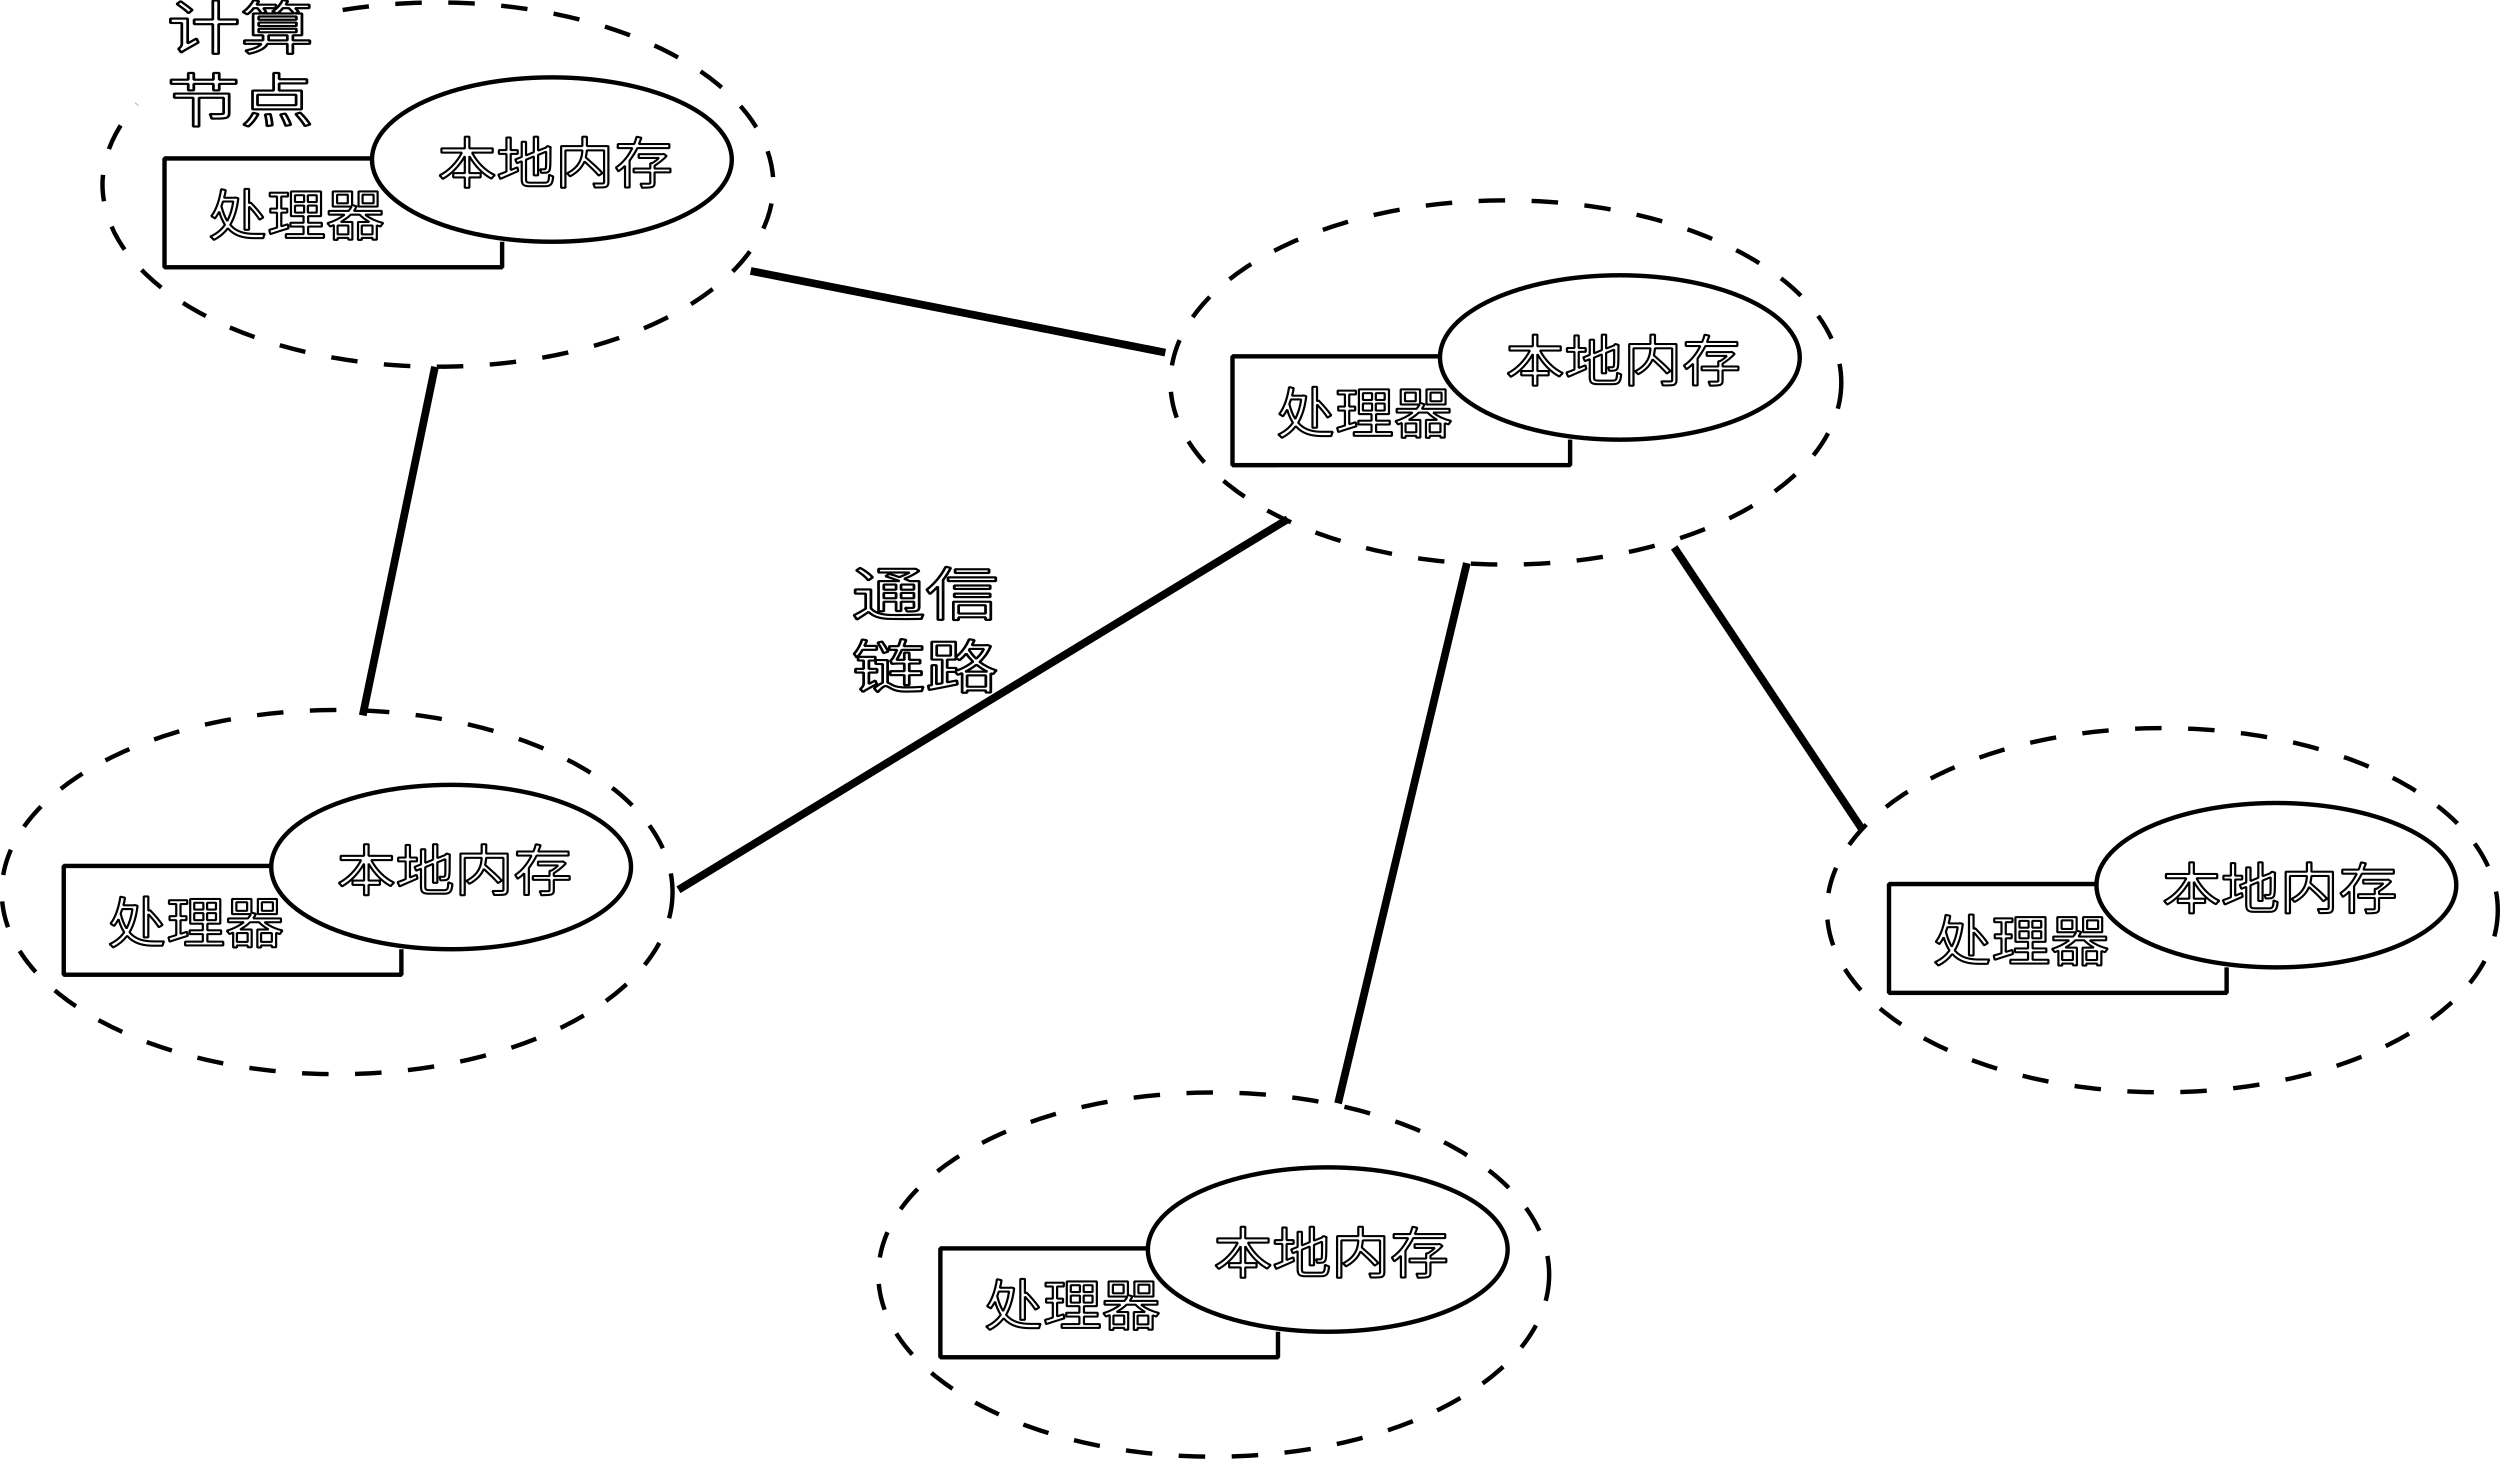
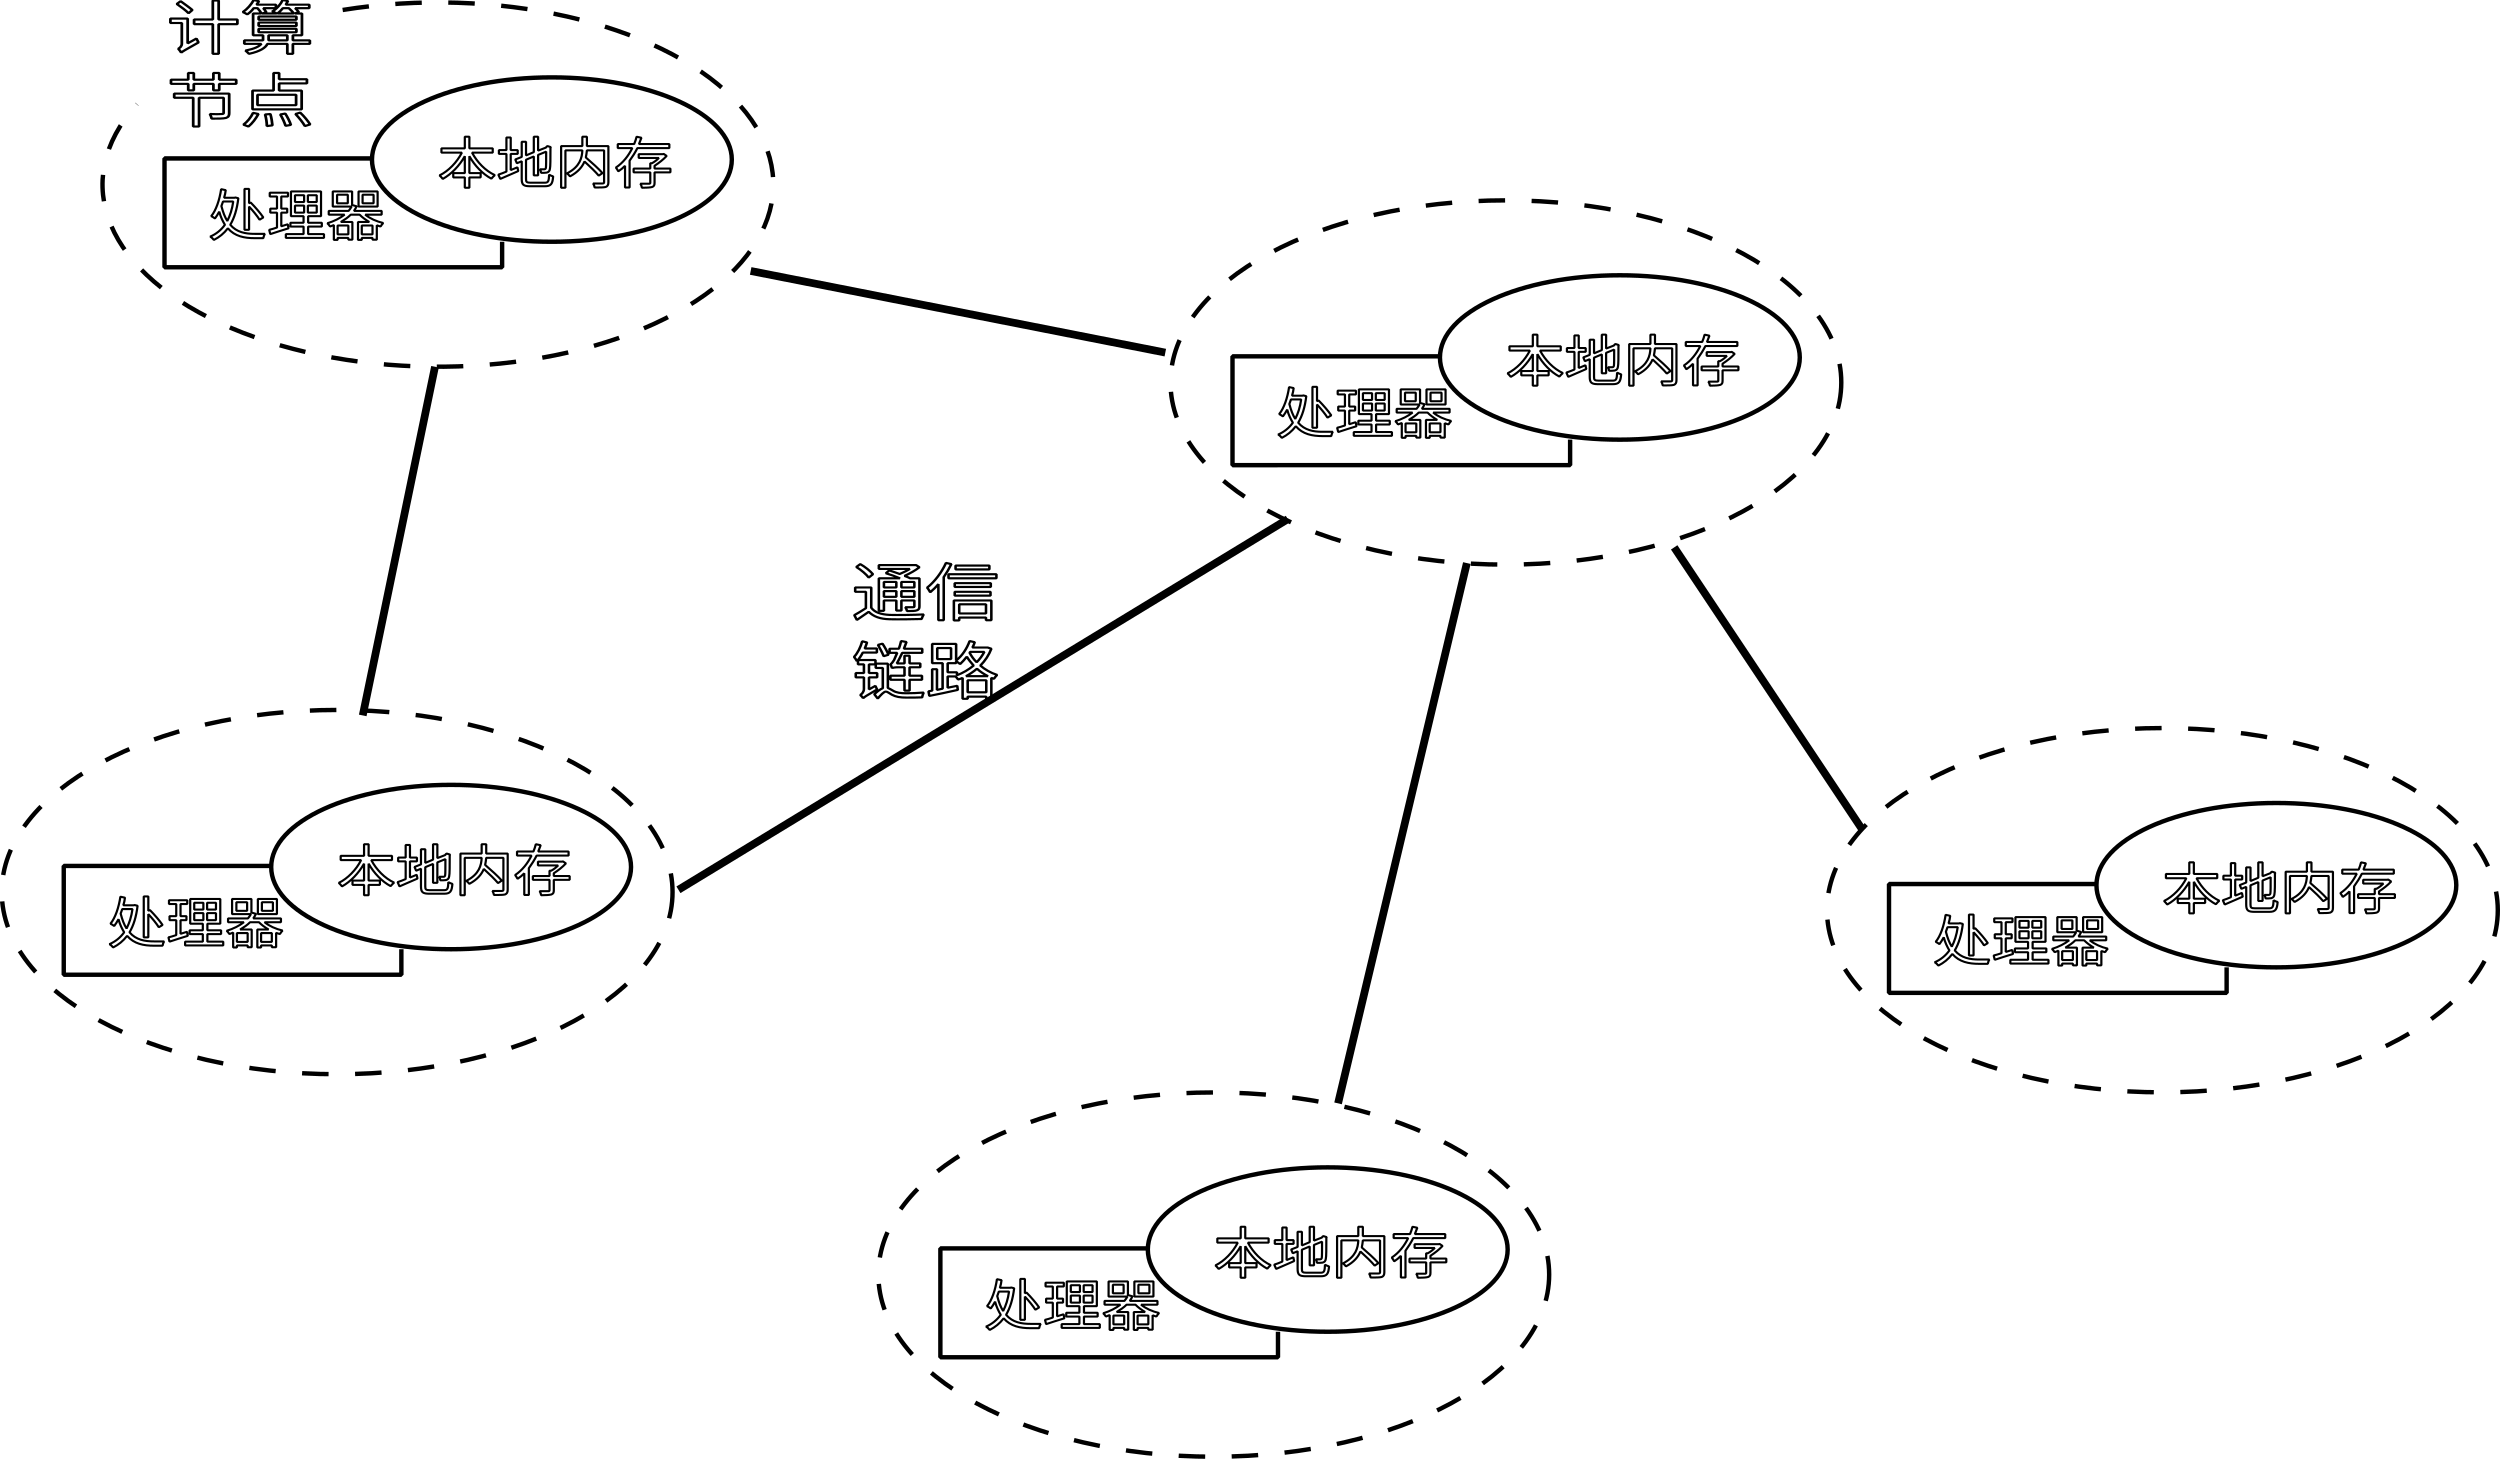
<svg xmlns="http://www.w3.org/2000/svg" width="149.987mm" height="87.524mm" viewBox="0 0 149.987 87.524" version="1.1" id="svg5">
  <defs id="defs2" />
  <g id="layer1" transform="translate(-27.61138,-42.8237)">
    <ellipse style="fill:none;stroke:#000000;stroke-width:0.265;stroke-linejoin:bevel;stroke-dasharray:1.59, 1.59;stroke-dashoffset:0" id="path234" cx="47.839" cy="96.344" rx="20.122" ry="10.927" />
    <ellipse style="fill:none;stroke:#000000;stroke-width:0.265;stroke-linejoin:bevel;stroke-dasharray:none;stroke-dashoffset:0" id="path234-5" cx="54.676" cy="94.842" rx="10.794" ry="4.931" />
    <path style="fill:none;stroke:#000000;stroke-width:0.265;stroke-linejoin:bevel;stroke-dasharray:none;stroke-dashoffset:0" d="M 43.829,94.774 H 31.436 v 6.53 l 20.255,-3.2e-4 v -1.532" id="path1075" />
    <text xml:space="preserve" style="font-size:3.421px;font-family:SimSun;-inkscape-font-specification:SimSun;fill:none;stroke:#000000;stroke-width:0.128;stroke-linejoin:bevel;stroke-dasharray:none;stroke-dashoffset:0" x="33.038" y="102.466" id="text1180" transform="scale(1.030936,0.9699926)">
      <tspan id="tspan1178" style="stroke-width:0.128" x="33.038" y="102.466">处理器</tspan>
    </text>
    <text xml:space="preserve" style="font-size:3.421px;font-family:SimSun;-inkscape-font-specification:SimSun;fill:none;stroke:#000000;stroke-width:0.128;stroke-linejoin:bevel;stroke-dasharray:none;stroke-dashoffset:0" x="46.391" y="99.238" id="text1180-8" transform="scale(1.030936,0.9699926)">
      <tspan id="tspan1178-0" style="stroke-width:0.128" x="46.391" y="99.238">本地内存</tspan>
    </text>
    <ellipse style="fill:none;stroke:#000000;stroke-width:0.265;stroke-linejoin:bevel;stroke-dasharray:1.59, 1.59;stroke-dashoffset:0" id="path234-50" cx="117.957" cy="65.771" rx="20.122" ry="10.927" />
    <ellipse style="fill:none;stroke:#000000;stroke-width:0.265;stroke-linejoin:bevel;stroke-dasharray:none;stroke-dashoffset:0" id="path234-5-5" cx="124.795" cy="64.27" rx="10.794" ry="4.931" />
    <path style="fill:none;stroke:#000000;stroke-width:0.265;stroke-linejoin:bevel;stroke-dasharray:none;stroke-dashoffset:0" d="m 113.948,64.201 h -12.393 v 6.53 l 20.255,-3.2e-4 v -1.532" id="path1075-7" />
    <text xml:space="preserve" style="font-size:3.421px;font-family:SimSun;-inkscape-font-specification:SimSun;fill:none;stroke:#000000;stroke-width:0.128;stroke-linejoin:bevel;stroke-dasharray:none;stroke-dashoffset:0" x="101.052" y="70.948" id="text1180-1" transform="scale(1.030936,0.9699926)">
      <tspan id="tspan1178-8" style="stroke-width:0.128" x="101.052" y="70.948">处理器</tspan>
    </text>
    <text xml:space="preserve" style="font-size:3.421px;font-family:SimSun;-inkscape-font-specification:SimSun;fill:none;stroke:#000000;stroke-width:0.128;stroke-linejoin:bevel;stroke-dasharray:none;stroke-dashoffset:0" x="114.405" y="67.72" id="text1180-8-1" transform="scale(1.030936,0.9699926)">
      <tspan id="tspan1178-0-8" style="stroke-width:0.128" x="114.405" y="67.72">本地内存</tspan>
    </text>
    <ellipse style="fill:none;stroke:#000000;stroke-width:0.265;stroke-linejoin:bevel;stroke-dasharray:1.59, 1.59;stroke-dashoffset:0" id="path234-7" cx="100.431" cy="119.292" rx="20.122" ry="10.927" />
    <ellipse style="fill:none;stroke:#000000;stroke-width:0.265;stroke-linejoin:bevel;stroke-dasharray:none;stroke-dashoffset:0" id="path234-5-4" cx="107.269" cy="117.79" rx="10.794" ry="4.931" />
    <path style="fill:none;stroke:#000000;stroke-width:0.265;stroke-linejoin:bevel;stroke-dasharray:none;stroke-dashoffset:0" d="M 96.422,117.722 H 84.029 v 6.53 l 20.255,-3.2e-4 v -1.532" id="path1075-3" />
    <text xml:space="preserve" style="font-size:3.421px;font-family:SimSun;-inkscape-font-specification:SimSun;fill:none;stroke:#000000;stroke-width:0.128;stroke-linejoin:bevel;stroke-dasharray:none;stroke-dashoffset:0" x="84.052" y="126.124" id="text1180-6" transform="scale(1.030936,0.9699926)">
      <tspan id="tspan1178-00" style="stroke-width:0.128" x="84.052" y="126.124">处理器</tspan>
    </text>
    <text xml:space="preserve" style="font-size:3.421px;font-family:SimSun;-inkscape-font-specification:SimSun;fill:none;stroke:#000000;stroke-width:0.128;stroke-linejoin:bevel;stroke-dasharray:none;stroke-dashoffset:0" x="97.405" y="122.896" id="text1180-8-9" transform="scale(1.030936,0.9699926)">
      <tspan id="tspan1178-0-9" style="stroke-width:0.128" x="97.405" y="122.896">本地内存</tspan>
    </text>
    <ellipse style="fill:none;stroke:#000000;stroke-width:0.265;stroke-linejoin:bevel;stroke-dasharray:1.59, 1.59;stroke-dashoffset:0" id="path234-8" cx="157.344" cy="97.431" rx="20.122" ry="10.927" />
    <ellipse style="fill:none;stroke:#000000;stroke-width:0.265;stroke-linejoin:bevel;stroke-dasharray:none;stroke-dashoffset:0" id="path234-5-51" cx="164.182" cy="95.93" rx="10.794" ry="4.931" />
    <path style="fill:none;stroke:#000000;stroke-width:0.265;stroke-linejoin:bevel;stroke-dasharray:none;stroke-dashoffset:0" d="m 153.335,95.861 h -12.393 v 6.53 l 20.255,-3.2e-4 v -1.532" id="path1075-6" />
    <text xml:space="preserve" style="font-size:3.421px;font-family:SimSun;-inkscape-font-specification:SimSun;fill:none;stroke:#000000;stroke-width:0.128;stroke-linejoin:bevel;stroke-dasharray:none;stroke-dashoffset:0" x="139.257" y="103.587" id="text1180-5" transform="scale(1.030936,0.9699926)">
      <tspan id="tspan1178-4" style="stroke-width:0.128" x="139.257" y="103.587">处理器</tspan>
    </text>
    <text xml:space="preserve" style="font-size:3.421px;font-family:SimSun;-inkscape-font-specification:SimSun;fill:none;stroke:#000000;stroke-width:0.128;stroke-linejoin:bevel;stroke-dasharray:none;stroke-dashoffset:0" x="152.61" y="100.359" id="text1180-8-8" transform="scale(1.030936,0.9699926)">
      <tspan id="tspan1178-0-5" style="stroke-width:0.128" x="152.61" y="100.359">本地内存</tspan>
    </text>
    <path style="fill:none;stroke:#000000;stroke-width:0.265;stroke-linejoin:bevel;stroke-dasharray:1.59, 1.59;stroke-dashoffset:0" id="path234-70" d="M 48.169,43.422 A 20.122,10.927 0 0 1 71.596,48.714 20.122,10.927 0 0 1 66.858,62.251 20.122,10.927 0 0 1 41.489,62.506 20.122,10.927 0 0 1 35.83,49.074" />
    <ellipse style="fill:none;stroke:#000000;stroke-width:0.265;stroke-linejoin:bevel;stroke-dasharray:none;stroke-dashoffset:0" id="path234-5-9" cx="60.722" cy="52.397" rx="10.794" ry="4.931" />
    <path style="fill:none;stroke:#000000;stroke-width:0.265;stroke-linejoin:bevel;stroke-dasharray:none;stroke-dashoffset:0" d="M 49.875,52.329 H 37.481 v 6.53 l 20.255,-3.2e-4 v -1.532" id="path1075-39" />
    <text xml:space="preserve" style="font-size:3.421px;font-family:SimSun;-inkscape-font-specification:SimSun;fill:none;stroke:#000000;stroke-width:0.128;stroke-linejoin:bevel;stroke-dasharray:none;stroke-dashoffset:0" x="38.901" y="58.708" id="text1180-82" transform="scale(1.030936,0.9699926)">
      <tspan id="tspan1178-7" style="stroke-width:0.128" x="38.901" y="58.708">处理器</tspan>
    </text>
    <text xml:space="preserve" style="font-size:3.421px;font-family:SimSun;-inkscape-font-specification:SimSun;fill:none;stroke:#000000;stroke-width:0.128;stroke-linejoin:bevel;stroke-dasharray:none;stroke-dashoffset:0" x="52.254" y="55.48" id="text1180-8-93" transform="scale(1.030936,0.9699926)">
      <tspan id="tspan1178-0-98" style="stroke-width:0.128" x="52.254" y="55.48">本地内存</tspan>
    </text>
    <text xml:space="preserve" style="font-size:3.919px;font-family:SimSun;-inkscape-font-specification:SimSun;fill:none;stroke:#000000;stroke-width:0.147;stroke-linejoin:bevel;stroke-dasharray:none;stroke-dashoffset:0" x="33.499" y="51.409" id="text2160" transform="scale(1.123103,0.8903906)">
      <tspan id="tspan2158" style="stroke-width:0.147" x="33.499" y="51.409">计算</tspan>
      <tspan style="stroke-width:0.147" x="33.499" y="56.308" id="tspan2162">节点</tspan>
    </text>
-     <text xml:space="preserve" style="font-size:3.919px;font-family:SimSun;-inkscape-font-specification:SimSun;fill:none;stroke:#000000;stroke-width:0.147;stroke-linejoin:bevel;stroke-dasharray:none;stroke-dashoffset:0" x="70.094" y="89.561" id="text2160-6" transform="scale(1.123103,0.8903906)">
-       <tspan id="tspan2158-6" style="stroke-width:0.147" x="70.094" y="89.561">通信</tspan>
-       <tspan style="stroke-width:0.147" x="70.094" y="94.46" id="tspan2268">链路</tspan>
-       <tspan style="stroke-width:0.147" x="70.094" y="99.359" id="tspan2162-4" />
+     <text xml:space="preserve" style="font-size:4.081px;font-family:SimSun;-inkscape-font-specification:SimSun;fill:none;stroke:#000000;stroke-width:0.142;stroke-linejoin:bevel;stroke-dasharray:none;stroke-dashoffset:0" x="72.773" y="86.273" id="text2160-6" transform="scale(1.08188,0.9243166)">
+       <tspan id="tspan2158-6" style="font-size:4.081px;stroke-width:0.142" x="72.773" y="86.273">通信</tspan>
+       <tspan style="font-size:4.081px;stroke-width:0.142" x="72.773" y="91.374" id="tspan2268">链路</tspan>
+       <tspan style="font-size:4.081px;stroke-width:0.142" x="72.773" y="96.474" id="tspan2162-4" />
    </text>
    <path style="fill:none;stroke:#000000;stroke-width:0.465;stroke-linejoin:bevel;stroke-dasharray:none;stroke-dashoffset:0" d="M 53.709,64.827 49.374,85.746" id="path2164" />
    <path style="fill:none;stroke:#000000;stroke-width:0.465;stroke-linejoin:bevel;stroke-dasharray:none;stroke-dashoffset:0" d="m 115.615,76.606 -7.727,32.414" id="path2164-0" />
    <path style="fill:none;stroke:#000000;stroke-width:0.465;stroke-linejoin:bevel;stroke-dasharray:none;stroke-dashoffset:0" d="m 128.053,75.663 11.307,16.961" id="path2164-0-9" />
    <path style="fill:none;stroke:#000000;stroke-width:0.465;stroke-linejoin:bevel;stroke-dasharray:none;stroke-dashoffset:0" d="M 72.648,59.08 97.524,63.979" id="path2164-0-96" />
    <path style="fill:none;stroke:#000000;stroke-width:0.465;stroke-linejoin:bevel;stroke-dasharray:none;stroke-dashoffset:0" d="M 104.873,73.967 68.314,96.205" id="path2164-0-4" />
  </g>
</svg>
